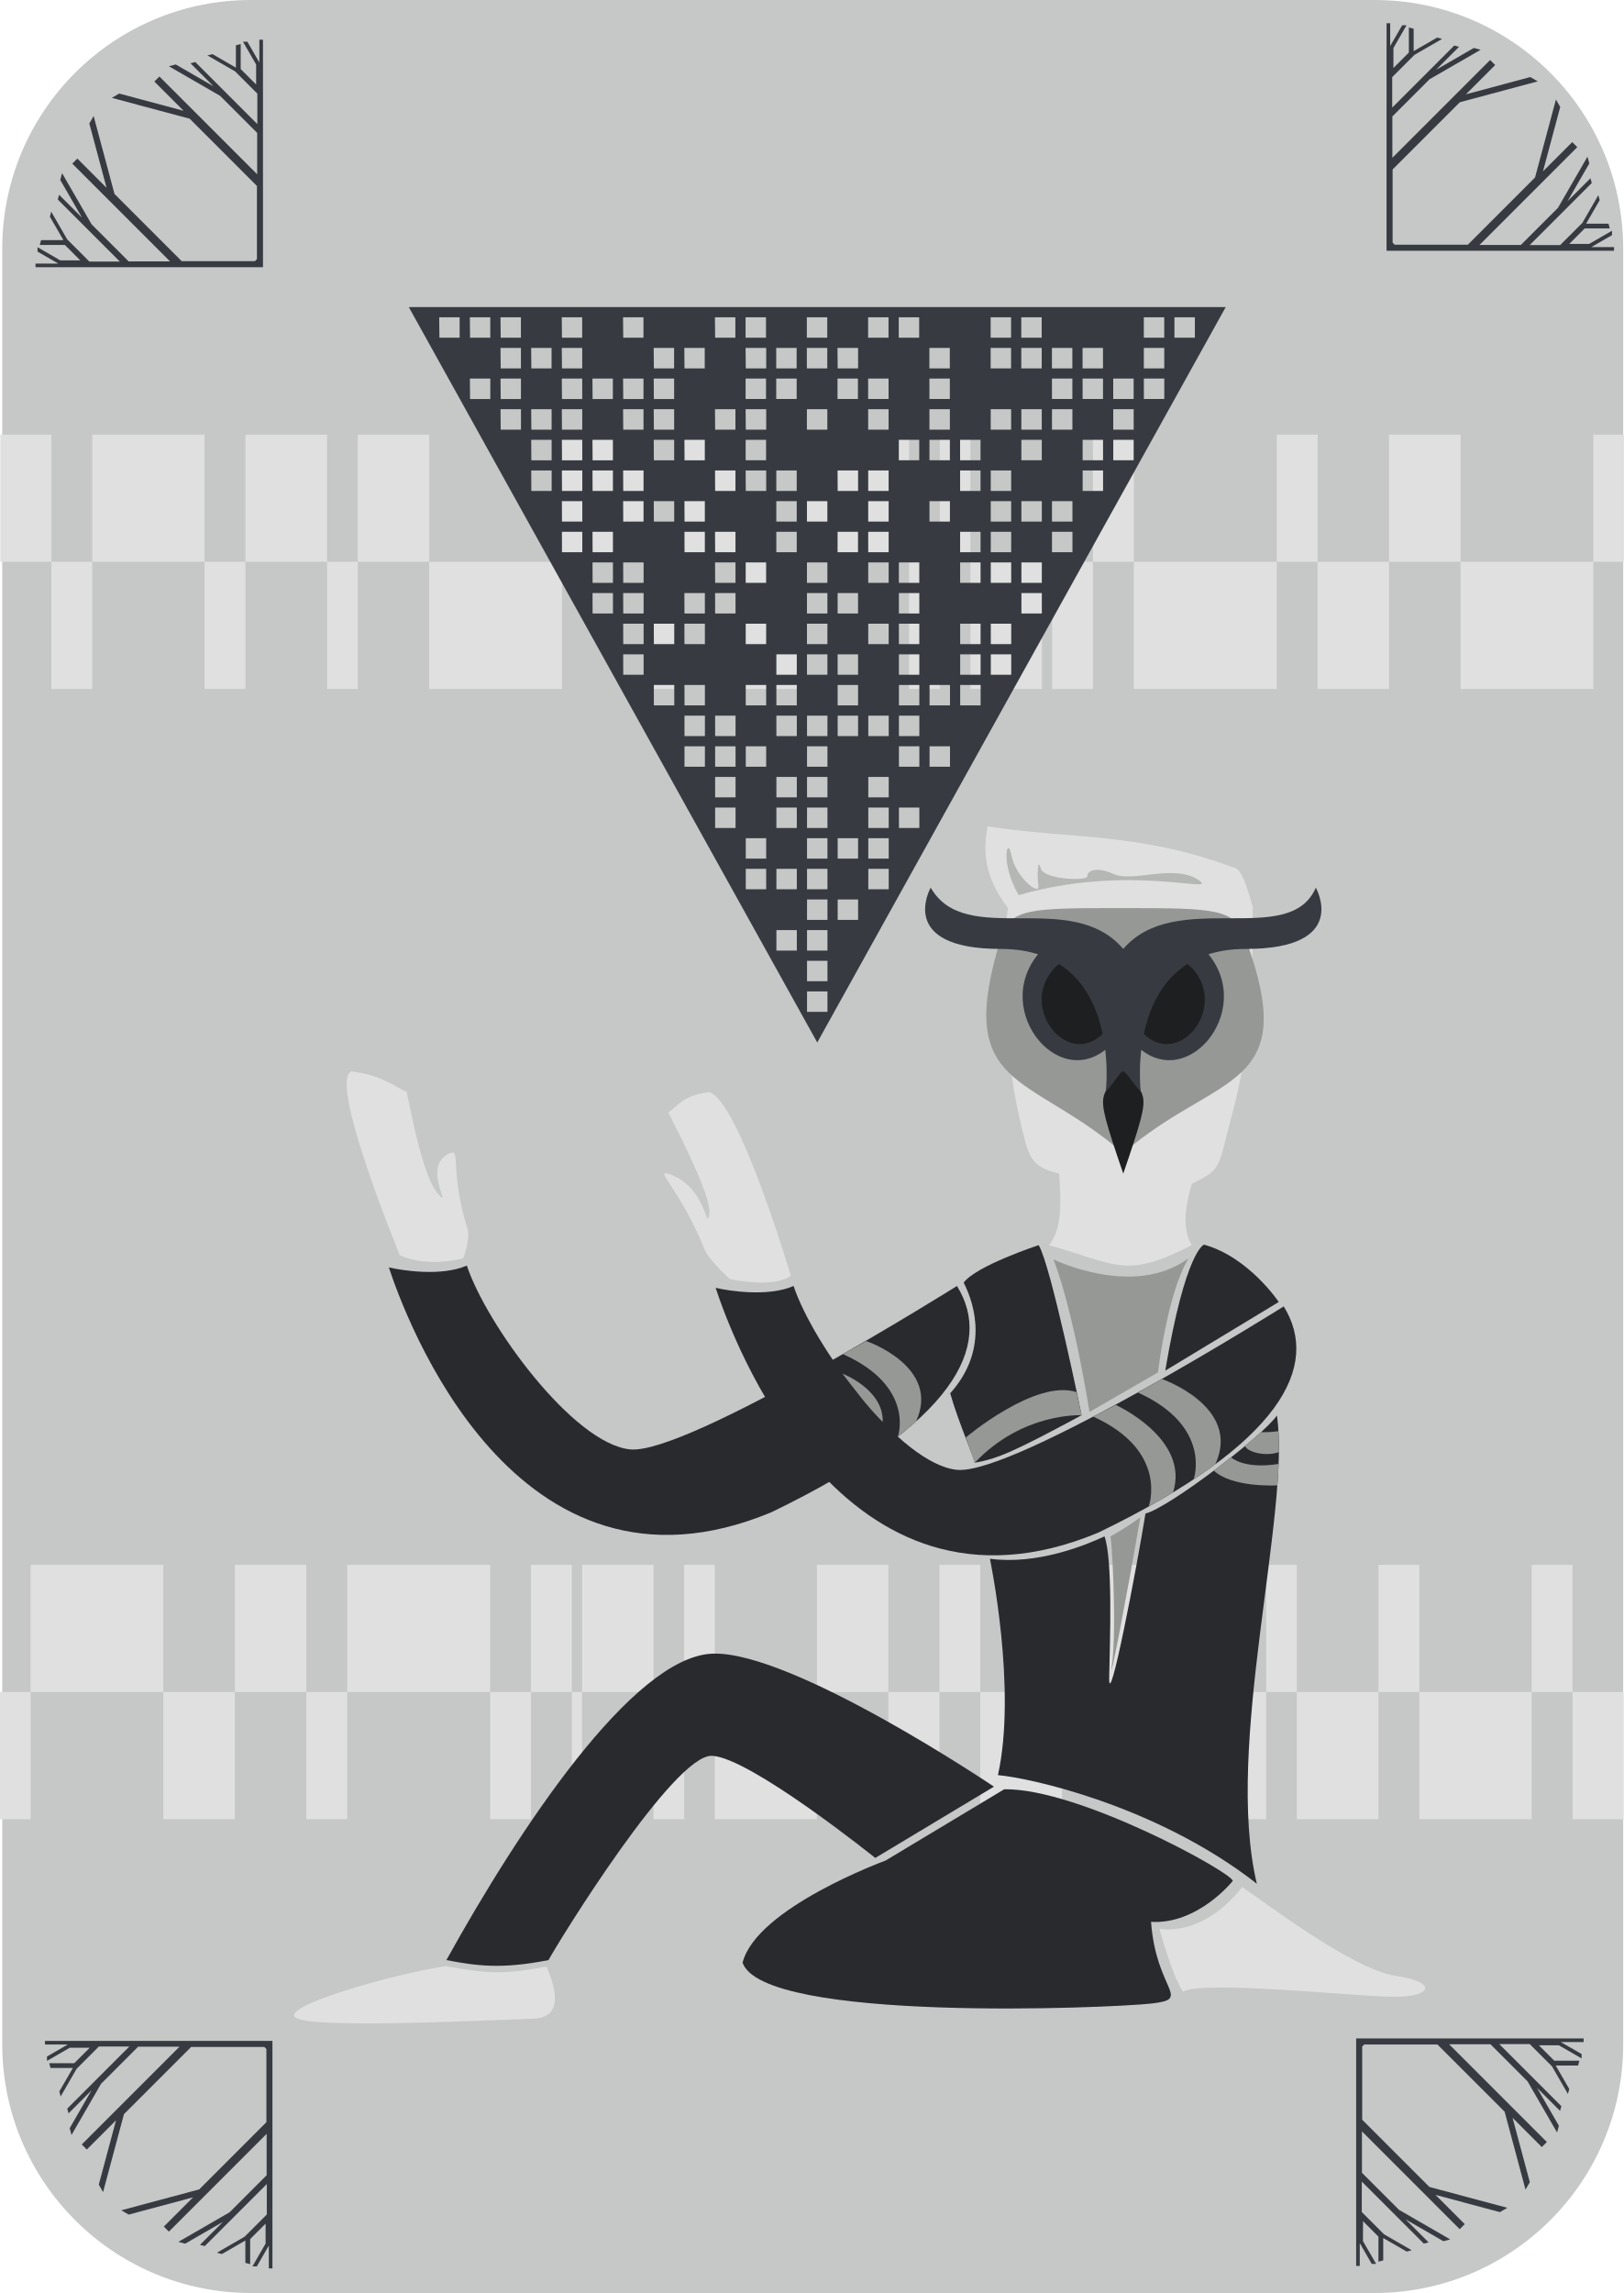
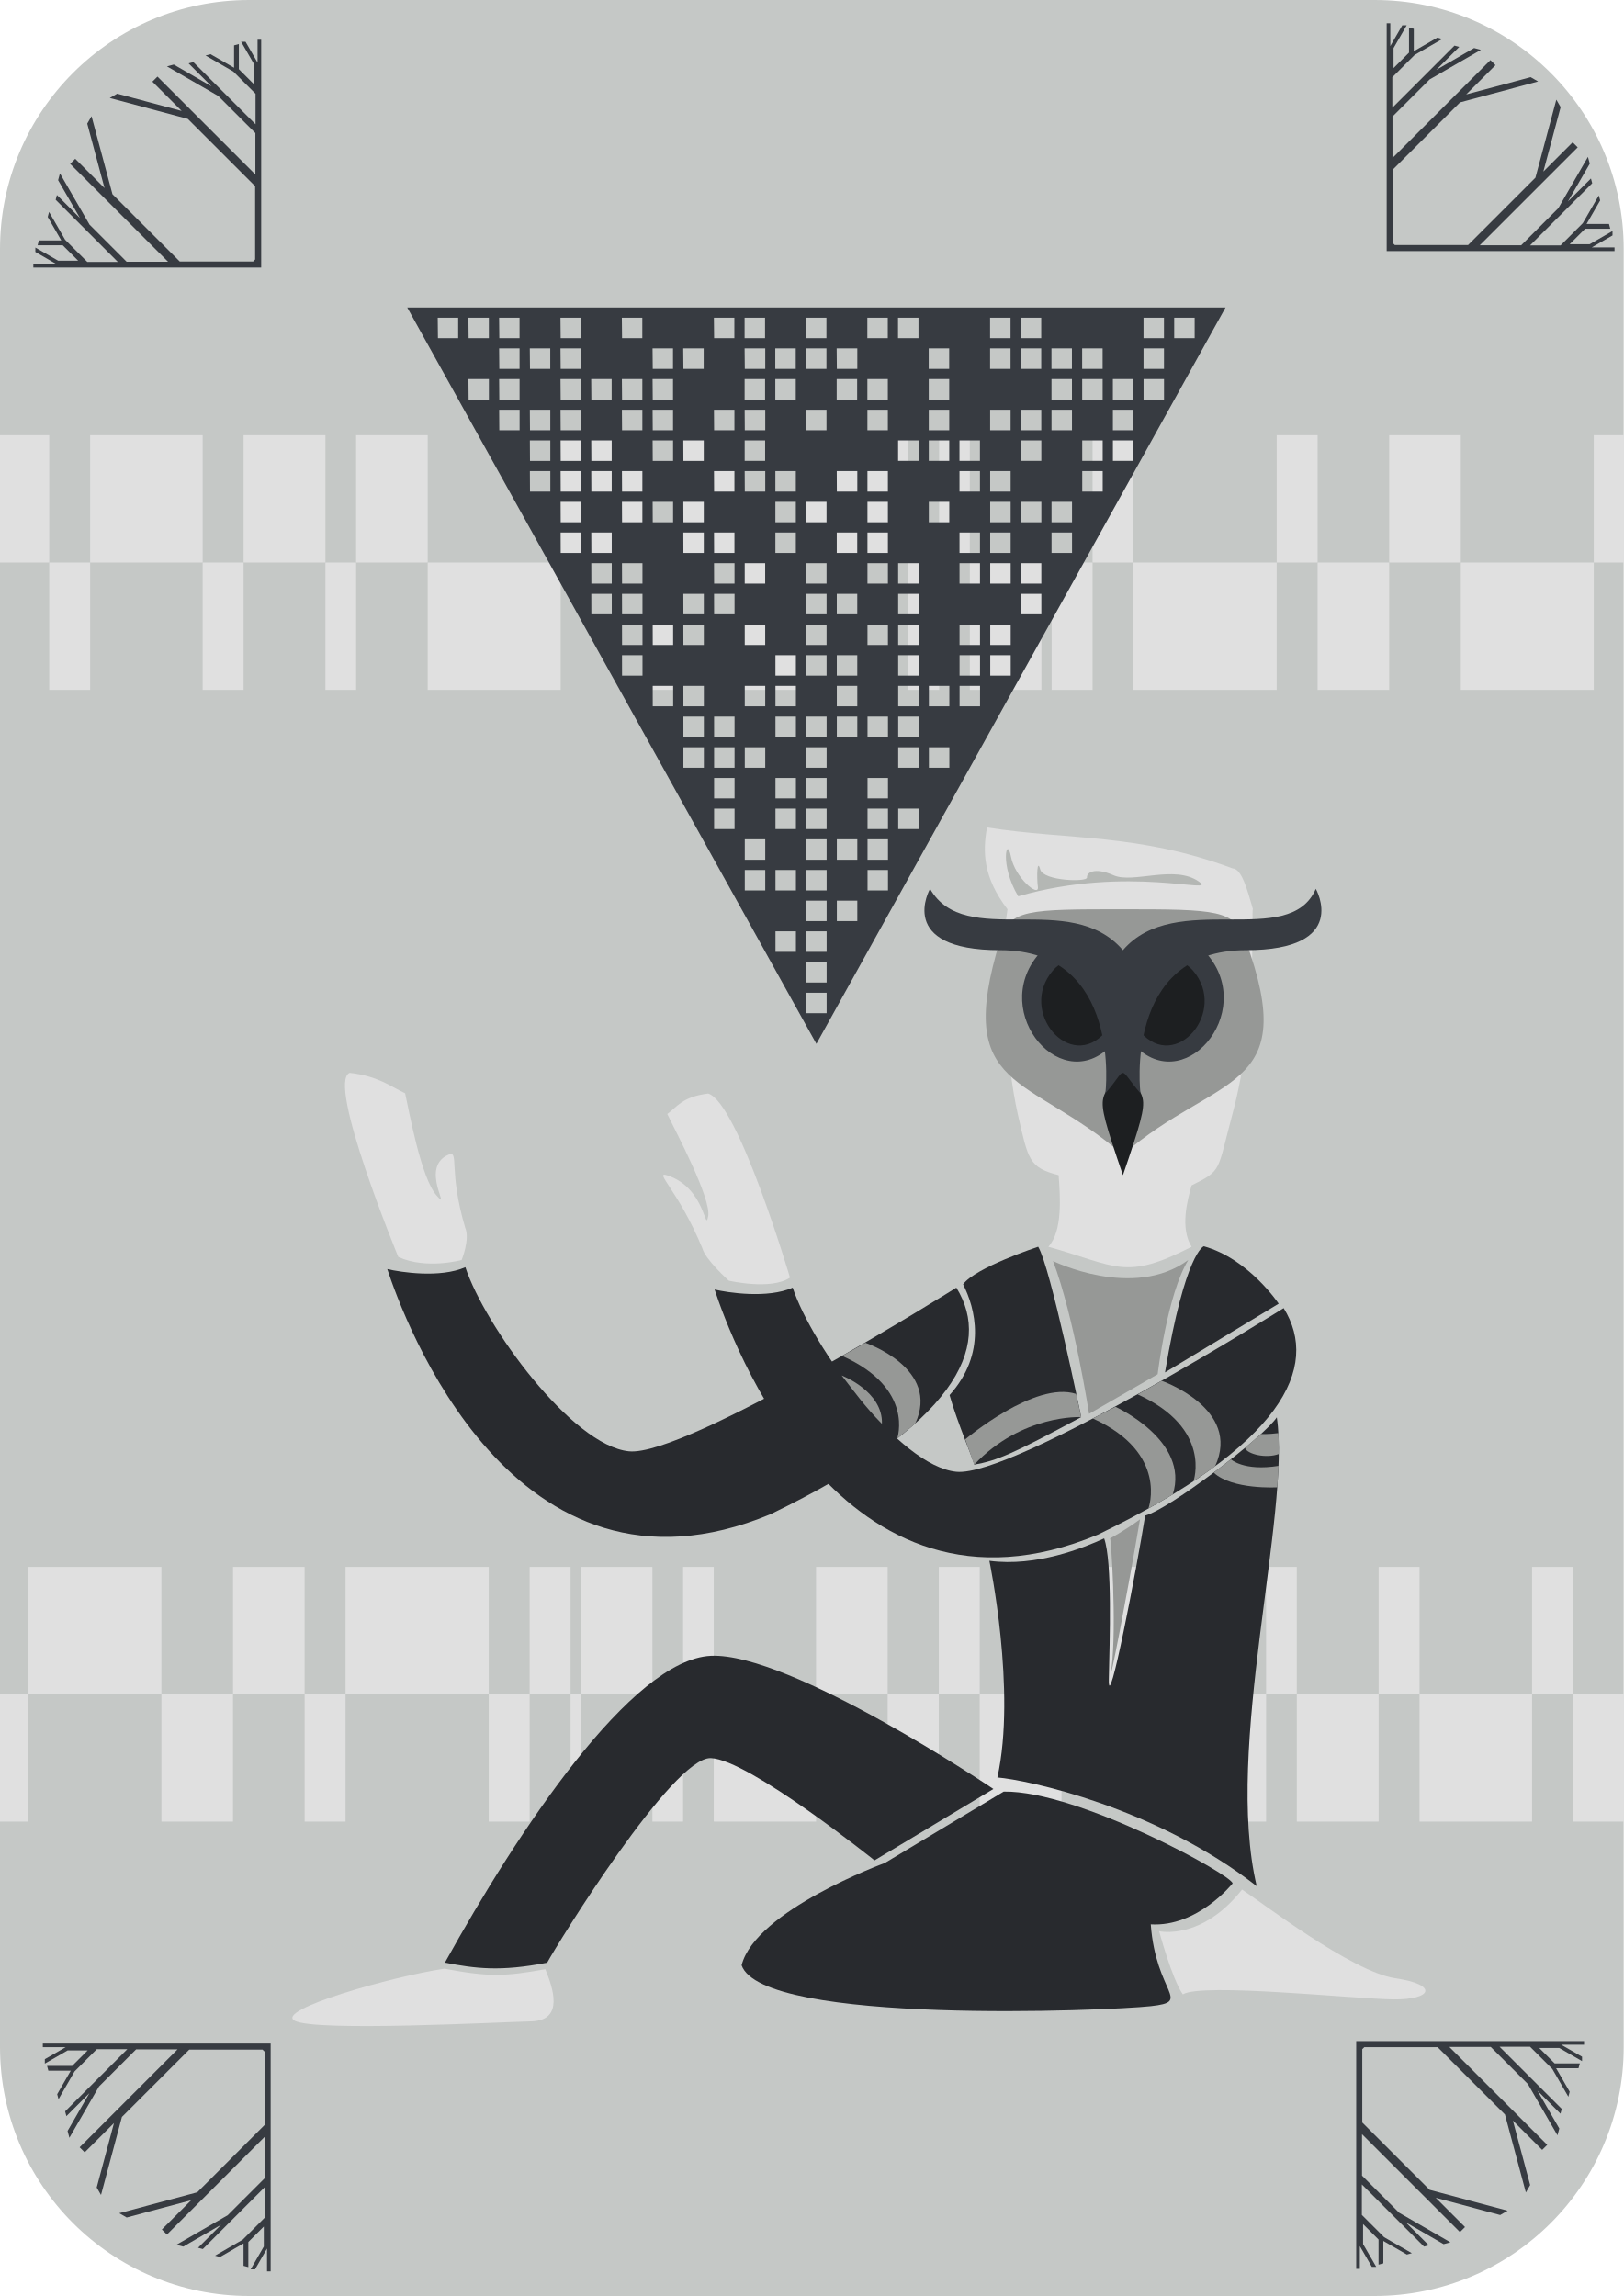
- <svg xmlns="http://www.w3.org/2000/svg" id="svg8" version="1.1" viewBox="0 0 210.388 297" height="297mm" width="210.388mm">
+ <svg xmlns="http://www.w3.org/2000/svg" id="svg8" version="1.1" viewBox="0 0 210 297" height="297mm" width="210mm">
  <defs id="defs2">
    </defs>
-   <g id="layer1" transform="translate(0.04425786,0.08981206)">
+   <g id="layer1" transform="translate(-0.2458619,0.08981206)">
    <rect style="fill:#c5c8c6;fill-opacity:1;fill-rule:evenodd;stroke:none;stroke-width:0.265" id="rect5123" width="210" height="297" x="0.246" y="-0.09" ry="32.219" />
    <g id="g16238-9" style="fill:#e0e0e0" transform="rotate(180,103.2896,138.6461)">
      <rect style="opacity:1;fill:#e0e0e0;fill-opacity:1;fill-rule:evenodd;stroke:none;stroke-width:0.125;stroke-opacity:1" id="rect15940-2" width="17.198" height="16.473" x="0.204" y="188.142" />
      <rect style="fill:#e0e0e0;fill-opacity:1;fill-rule:evenodd;stroke:none;stroke-width:0.092;stroke-opacity:1" id="rect15940-3-81" width="9.26" height="16.473" x="17.402" y="204.616" />
      <rect style="fill:#e0e0e0;fill-opacity:1;fill-rule:evenodd;stroke:none;stroke-width:0.092;stroke-opacity:1" id="rect15940-3-4-8" width="9.26" height="16.473" x="26.663" y="188.142" />
      <rect style="fill:#e0e0e0;fill-opacity:1;fill-rule:evenodd;stroke:none;stroke-width:0.07;stroke-opacity:1" id="rect15940-3-8-6" width="5.292" height="16.473" x="35.923" y="204.616" />
      <rect style="fill:#e0e0e0;fill-opacity:1;fill-rule:evenodd;stroke:none;stroke-width:0.13;stroke-opacity:1" id="rect15940-3-47-5" width="18.521" height="16.473" x="41.215" y="188.142" />
      <rect style="fill:#e0e0e0;fill-opacity:1;fill-rule:evenodd;stroke:none;stroke-width:0.07;stroke-opacity:1" id="rect15940-3-9-5" width="5.292" height="16.473" x="59.735" y="204.616" />
      <rect style="fill:#e0e0e0;fill-opacity:1;fill-rule:evenodd;stroke:none;stroke-width:0.07;stroke-opacity:1" id="rect15940-3-95-5" width="5.292" height="16.473" x="65.027" y="188.142" />
      <rect style="fill:#e0e0e0;fill-opacity:1;fill-rule:evenodd;stroke:none;stroke-width:0.035;stroke-opacity:1" id="rect15940-3-6-0" width="1.323" height="16.473" x="70.319" y="204.616" />
      <rect style="fill:#e0e0e0;fill-opacity:1;fill-rule:evenodd;stroke:none;stroke-width:0.092;stroke-opacity:1" id="rect15940-3-2-0" width="9.26" height="16.473" x="71.642" y="188.142" />
      <rect style="fill:#e0e0e0;fill-opacity:1;fill-rule:evenodd;stroke:none;stroke-width:0.06;stroke-opacity:1" id="rect15940-3-5-2" width="3.969" height="16.473" x="80.902" y="204.616" />
      <rect style="fill:#e0e0e0;fill-opacity:1;fill-rule:evenodd;stroke:none;stroke-width:0.06;stroke-opacity:1" id="rect15940-3-955-9" width="3.969" height="16.473" x="84.871" y="188.142" />
      <rect style="fill:#e0e0e0;fill-opacity:1;fill-rule:evenodd;stroke:none;stroke-width:0.11;stroke-opacity:1" id="rect15940-3-479-1" width="13.229" height="16.473" x="88.84" y="204.616" />
      <rect style="fill:#e0e0e0;fill-opacity:1;fill-rule:evenodd;stroke:none;stroke-width:0.092;stroke-opacity:1" id="rect15940-3-50-7" width="9.26" height="16.473" x="102.069" y="188.142" />
      <rect style="fill:#e0e0e0;fill-opacity:1;fill-rule:evenodd;stroke:none;stroke-width:0.078;stroke-opacity:1" id="rect15940-3-0-0" width="6.615" height="16.473" x="111.329" y="204.616" />
      <rect style="fill:#e0e0e0;fill-opacity:1;fill-rule:evenodd;stroke:none;stroke-width:0.07;stroke-opacity:1" id="rect15940-3-3-1" width="5.292" height="16.473" x="117.944" y="188.142" />
      <rect style="fill:#e0e0e0;fill-opacity:1;fill-rule:evenodd;stroke:none;stroke-width:0.098;stroke-opacity:1" id="rect15940-3-3-9-21" width="10.583" height="16.473" x="123.235" y="204.616" />
      <rect style="fill:#e0e0e0;fill-opacity:1;fill-rule:evenodd;stroke:none;stroke-width:0.125;stroke-opacity:1" id="rect15940-3-3-9-5-8" width="17.198" height="16.473" x="133.819" y="188.142" />
      <rect style="fill:#e0e0e0;fill-opacity:1;fill-rule:evenodd;stroke:none;stroke-width:0.092;stroke-opacity:1" id="rect15940-3-3-9-8-0" width="9.26" height="16.473" x="151.017" y="204.616" />
      <rect style="fill:#e0e0e0;fill-opacity:1;fill-rule:evenodd;stroke:none;stroke-width:0.06;stroke-opacity:1" id="rect15940-3-3-9-2-5" width="3.969" height="16.473" x="160.277" y="188.142" />
      <rect style="fill:#e0e0e0;fill-opacity:1;fill-rule:evenodd;stroke:none;stroke-width:0.098;stroke-opacity:1" id="rect15940-3-3-9-9-8" width="10.583" height="16.473" x="164.246" y="204.616" />
      <rect style="fill:#e0e0e0;fill-opacity:1;fill-rule:evenodd;stroke:none;stroke-width:0.07;stroke-opacity:1" id="rect15940-3-3-9-6-9" width="5.292" height="16.473" x="174.829" y="188.142" />
      <rect style="fill:#e0e0e0;fill-opacity:1;fill-rule:evenodd;stroke:none;stroke-width:0.115;stroke-opacity:1" id="rect15940-3-3-9-62-1" width="14.552" height="16.473" x="180.121" y="204.616" />
      <rect style="fill:#e0e0e0;fill-opacity:1;fill-rule:evenodd;stroke:none;stroke-width:0.07;stroke-opacity:1" id="rect15940-3-3-9-90-2" width="5.292" height="16.473" x="194.673" y="188.142" />
      <rect style="fill:#e0e0e0;fill-opacity:1;fill-rule:evenodd;stroke:none;stroke-width:0.078;stroke-opacity:1" id="rect15940-3-3-9-55-0" width="6.615" height="16.473" x="199.965" y="204.616" />
      <rect style="fill:#e0e0e0;fill-opacity:1;fill-rule:evenodd;stroke:none;stroke-width:0.06;stroke-opacity:1" id="rect15940-8-4" width="3.969" height="16.473" x="-3.765" y="204.616" />
    </g>
    <path id="rect12772-94-2" style="fill:#373b41;fill-opacity:1;fill-rule:evenodd;stroke:none;stroke-width:0.132" d="m 104.51,128.323 h 2.646 v 2.646 h -2.646 z m 0,-3.969 h 2.646 V 127 h -2.646 z m 0,-3.969 h 2.646 v 2.646 h -2.646 z m -3.969,0 h 2.646 v 2.646 h -2.646 z m 7.938,-3.969 h 2.646 v 2.646 h -2.646 z m -3.969,0 h 2.646 v 2.646 h -2.646 z m 7.938,-3.969 h 2.646 v 2.646 h -2.646 z m -7.938,0 h 2.646 v 2.646 h -2.646 z m -3.969,0 h 2.646 v 2.646 h -2.646 z m -3.969,0 h 2.646 v 2.646 h -2.646 z m 15.875,-3.969 h 2.646 v 2.646 h -2.646 z m -3.969,0 h 2.646 v 2.646 h -2.646 z m -3.969,0 h 2.646 v 2.646 h -2.646 z m -7.937,0 h 2.646 v 2.646 h -2.646 z m 19.844,-3.969 h 2.646 v 2.646 h -2.646 z m -3.969,0 h 2.646 v 2.646 h -2.646 z m -7.938,0 h 2.646 v 2.646 h -2.646 z m -3.969,0 h 2.646 v 2.646 h -2.646 z m -7.937,0 h 2.646 v 2.646 H 92.604 Z m 19.844,-3.969 h 2.646 v 2.646 h -2.646 z m -7.938,0 h 2.646 v 2.646 h -2.646 z m -3.969,0 h 2.646 v 2.646 h -2.646 z m -7.937,0 h 2.646 v 2.646 H 92.604 Z m 27.781,-3.969 h 2.646 v 2.646 h -2.646 z m -3.969,0 h 2.646 v 2.646 h -2.646 z m -11.906,0 h 2.646 v 2.646 h -2.646 z m -7.937,0 h 2.646 v 2.646 h -2.646 z m -3.969,0 h 2.646 v 2.646 H 92.604 Z m -3.969,0 h 2.646 v 2.646 H 88.635 Z m 27.781,-3.969 h 2.646 v 2.646 h -2.646 z m -3.969,0 h 2.646 v 2.646 h -2.646 z m -3.969,0 h 2.646 v 2.646 h -2.646 z m -3.969,0 h 2.646 v 2.646 h -2.646 z m -3.969,0 h 2.646 v 2.646 h -2.646 z m -7.937,0 h 2.646 v 2.646 H 92.604 Z m -3.969,0 h 2.646 v 2.646 H 88.635 Z m 35.719,-3.969 h 2.646 v 2.646 h -2.646 z m -3.969,0 h 2.646 v 2.646 h -2.646 z m -3.969,0 h 2.646 v 2.646 h -2.646 z m -7.938,0 h 2.646 v 2.646 h -2.646 z m -7.938,0 h 2.646 v 2.646 h -2.646 z m -3.969,0 h 2.646 v 2.646 h -2.646 z m -7.937,0 h 2.646 v 2.646 H 88.635 Z m -3.969,0 h 2.646 v 2.646 H 84.667 Z m 43.656,-3.969 h 2.646 v 2.646 h -2.646 z m -3.969,0 h 2.646 v 2.646 h -2.646 z m -7.938,0 h 2.646 v 2.646 h -2.646 z m -7.938,0 h 2.646 v 2.646 h -2.646 z m -3.969,0 h 2.646 v 2.646 h -2.646 z m -3.969,0 h 2.646 v 2.646 h -2.646 z m -19.844,0 h 2.646 v 2.646 H 80.698 Z m 47.625,-3.969 h 2.646 v 2.646 h -2.646 z m -3.969,0 h 2.646 v 2.646 h -2.646 z m -7.938,0 h 2.646 v 2.646 h -2.646 z m -3.969,0 h 2.646 v 2.646 h -2.646 z m -7.938,0 h 2.646 v 2.646 h -2.646 z m -7.937,0 h 2.646 v 2.646 h -2.646 z m -7.937,0 h 2.646 v 2.646 H 88.635 Z m -3.969,0 h 2.646 v 2.646 H 84.667 Z m -3.969,0 h 2.646 v 2.646 H 80.698 Z m 51.594,-3.969 h 2.646 v 2.646 h -2.646 z m -15.875,0 h 2.646 v 2.646 h -2.646 z m -7.938,0 h 2.646 v 2.646 h -2.646 z m -3.969,0 h 2.646 v 2.646 h -2.646 z m -11.906,0 h 2.646 v 2.646 H 92.604 Z m -3.969,0 h 2.646 v 2.646 H 88.635 Z m -7.938,0 h 2.646 v 2.646 H 80.698 Z m -3.969,0 h 2.646 v 2.646 H 76.729 Z m 55.562,-3.969 h 2.646 v 2.646 h -2.646 z m -3.969,0 h 2.646 v 2.646 h -2.646 z m -3.969,0 h 2.646 v 2.646 h -2.646 z m -7.938,0 h 2.646 v 2.646 h -2.646 z m -3.969,0 h 2.646 v 2.646 h -2.646 z m -7.938,0 h 2.646 v 2.646 h -2.646 z m -7.937,0 h 2.646 v 2.646 h -2.646 z m -3.969,0 h 2.646 v 2.646 H 92.604 Z m -11.906,0 h 2.646 v 2.646 H 80.698 Z m -3.969,0 h 2.646 v 2.646 H 76.729 Z m 59.531,-3.969 h 2.646 v 2.646 h -2.646 z m -7.938,0 h 2.646 v 2.646 h -2.646 z m -3.969,0 h 2.646 v 2.646 h -2.646 z m -11.906,0 h 2.646 v 2.646 h -2.646 z m -3.969,0 h 2.646 v 2.646 h -2.646 z m -7.938,0 h 2.646 v 2.646 h -2.646 z m -7.937,0 h 2.646 v 2.646 H 92.604 Z m -3.969,0 h 2.646 v 2.646 H 88.635 Z m -11.906,0 h 2.646 v 2.646 H 76.729 Z m -3.969,0 h 2.646 v 2.646 H 72.76 Z m 63.5,-3.969 h 2.646 v 2.646 h -2.646 z m -3.969,0 h 2.646 v 2.646 h -2.646 z m -3.969,0 h 2.646 v 2.646 h -2.646 z m -7.937,0 h 2.646 v 2.646 h -2.646 z m -7.938,0 h 2.646 v 2.646 h -2.646 z m -7.938,0 h 2.646 v 2.646 h -2.646 z m -3.969,0 h 2.646 v 2.646 h -2.646 z m -11.906,0 h 2.646 v 2.646 H 88.635 Z m -3.969,0 h 2.646 v 2.646 H 84.667 Z m -3.969,0 h 2.646 v 2.646 H 80.698 Z m -7.938,0 h 2.646 v 2.646 H 72.76 Z m 67.469,-3.969 h 2.646 V 63.5 h -2.646 z m -11.906,0 h 2.646 V 63.5 h -2.646 z m -3.969,0 h 2.646 V 63.5 h -2.646 z m -11.906,0 h 2.646 V 63.5 h -2.646 z m -3.969,0 H 111.125 V 63.5 h -2.646 z m -7.938,0 h 2.646 V 63.5 h -2.646 z m -3.969,0 H 99.219 V 63.5 h -2.646 z m -3.969,0 h 2.646 V 63.5 H 92.604 Z m -11.906,0 h 2.646 V 63.5 H 80.698 Z m -3.969,0 h 2.646 V 63.5 H 76.729 Z m -3.969,0 h 2.646 V 63.5 H 72.76 Z m -3.969,0 h 2.646 V 63.5 H 68.792 Z m 75.406,-3.969 h 2.646 v 2.646 h -2.646 z m -3.969,0 h 2.646 v 2.646 h -2.646 z m -7.938,0 h 2.646 v 2.646 h -2.646 z m -7.937,0 h 2.646 v 2.646 h -2.646 z m -3.969,0 h 2.646 v 2.646 h -2.646 z m -3.969,0 h 2.646 v 2.646 h -2.646 z m -19.844,0 h 2.646 v 2.646 h -2.646 z m -7.937,0 h 2.646 V 59.531 H 88.635 Z m -3.969,0 h 2.646 V 59.531 H 84.667 Z m -7.938,0 h 2.646 V 59.531 H 76.729 Z m -3.969,0 h 2.646 V 59.531 H 72.76 Z m -3.969,0 h 2.646 V 59.531 H 68.792 Z m 75.406,-3.969 h 2.646 V 55.562 h -2.646 z m -7.938,0 h 2.646 V 55.562 h -2.646 z m -3.969,0 h 2.646 V 55.562 h -2.646 z m -3.969,0 h 2.646 V 55.562 h -2.646 z m -7.937,0 h 2.646 V 55.562 h -2.646 z m -7.938,0 h 2.646 V 55.562 h -2.646 z m -7.938,0 h 2.646 V 55.562 h -2.646 z m -7.937,0 H 99.219 V 55.562 h -2.646 z m -3.969,0 h 2.646 V 55.562 H 92.604 Z m -7.938,0 h 2.646 V 55.562 H 84.667 Z m -3.969,0 h 2.646 V 55.562 H 80.698 Z m -7.938,0 h 2.646 V 55.562 H 72.76 Z m -3.969,0 h 2.646 V 55.562 H 68.792 Z m -3.969,0 h 2.646 V 55.562 H 64.823 Z m 83.344,-3.969 h 2.646 v 2.646 h -2.646 z m -3.969,0 h 2.646 v 2.646 h -2.646 z m -3.969,0 h 2.646 v 2.646 h -2.646 z m -3.969,0 h 2.646 v 2.646 h -2.646 z m -15.875,0 h 2.646 v 2.646 h -2.646 z m -7.938,0 h 2.646 v 2.646 h -2.646 z m -3.969,0 h 2.646 v 2.646 h -2.646 z m -7.938,0 h 2.646 v 2.646 h -2.646 z m -3.969,0 h 2.646 v 2.646 h -2.646 z m -11.906,0 h 2.646 V 51.594 H 84.667 Z m -3.969,0 h 2.646 V 51.594 H 80.698 Z m -3.969,0 h 2.646 V 51.594 H 76.729 Z m -3.969,0 h 2.646 V 51.594 H 72.76 Z m -7.938,0 h 2.646 V 51.594 H 64.823 Z m -3.969,0 h 2.646 V 51.594 H 60.854 Z m 87.312,-3.969 h 2.646 V 47.625 h -2.646 z m -7.938,0 h 2.646 V 47.625 h -2.646 z m -3.969,0 h 2.646 V 47.625 h -2.646 z m -3.969,0 h 2.646 V 47.625 h -2.646 z m -3.969,0 h 2.646 V 47.625 h -2.646 z m -7.937,0 h 2.646 V 47.625 h -2.646 z m -11.906,0 H 111.125 V 47.625 h -2.646 z m -3.969,0 h 2.646 V 47.625 h -2.646 z m -3.969,0 h 2.646 V 47.625 h -2.646 z m -3.969,0 H 99.219 V 47.625 h -2.646 z m -7.937,0 h 2.646 V 47.625 H 88.635 Z m -3.969,0 h 2.646 V 47.625 H 84.667 Z m -11.906,0 h 2.646 V 47.625 H 72.76 Z m -3.969,0 h 2.646 V 47.625 H 68.792 Z m -3.969,0 h 2.646 V 47.625 H 64.823 Z m 87.312,-3.969 h 2.646 v 2.646 h -2.646 z m -3.969,0 h 2.646 v 2.646 h -2.646 z m -15.875,0 h 2.646 v 2.646 h -2.646 z m -3.969,0 h 2.646 v 2.646 h -2.646 z m -11.906,0 h 2.646 v 2.646 h -2.646 z m -3.969,0 h 2.646 v 2.646 h -2.646 z m -7.938,0 h 2.646 v 2.646 h -2.646 z m -7.937,0 h 2.646 v 2.646 h -2.646 z m -3.969,0 h 2.646 V 43.656 H 92.604 Z m -11.906,0 h 2.646 V 43.656 H 80.698 Z m -7.938,0 h 2.646 V 43.656 H 72.76 Z m -7.938,0 h 2.646 V 43.656 H 64.823 Z m -3.969,0 h 2.646 V 43.656 H 60.854 Z m -3.969,0 h 2.646 V 43.656 H 56.885 Z M 52.917,39.687 H 158.75 L 105.833,134.938 Z" />
    <g id="g16238" style="fill:#e0e0e0" transform="translate(3.720306,14.45285)">
      <rect style="opacity:1;fill:#e0e0e0;fill-opacity:1;fill-rule:evenodd;stroke:none;stroke-width:0.125;stroke-opacity:1" id="rect15940" width="17.198" height="16.473" x="0.204" y="188.142" />
      <rect style="fill:#e0e0e0;fill-opacity:1;fill-rule:evenodd;stroke:none;stroke-width:0.092;stroke-opacity:1" id="rect15940-3" width="9.26" height="16.473" x="17.402" y="204.616" />
      <rect style="fill:#e0e0e0;fill-opacity:1;fill-rule:evenodd;stroke:none;stroke-width:0.092;stroke-opacity:1" id="rect15940-3-4" width="9.26" height="16.473" x="26.663" y="188.142" />
      <rect style="fill:#e0e0e0;fill-opacity:1;fill-rule:evenodd;stroke:none;stroke-width:0.07;stroke-opacity:1" id="rect15940-3-8" width="5.292" height="16.473" x="35.923" y="204.616" />
      <rect style="fill:#e0e0e0;fill-opacity:1;fill-rule:evenodd;stroke:none;stroke-width:0.13;stroke-opacity:1" id="rect15940-3-47" width="18.521" height="16.473" x="41.215" y="188.142" />
      <rect style="fill:#e0e0e0;fill-opacity:1;fill-rule:evenodd;stroke:none;stroke-width:0.07;stroke-opacity:1" id="rect15940-3-9" width="5.292" height="16.473" x="59.735" y="204.616" />
      <rect style="fill:#e0e0e0;fill-opacity:1;fill-rule:evenodd;stroke:none;stroke-width:0.07;stroke-opacity:1" id="rect15940-3-95" width="5.292" height="16.473" x="65.027" y="188.142" />
      <rect style="fill:#e0e0e0;fill-opacity:1;fill-rule:evenodd;stroke:none;stroke-width:0.035;stroke-opacity:1" id="rect15940-3-6" width="1.323" height="16.473" x="70.319" y="204.616" />
      <rect style="fill:#e0e0e0;fill-opacity:1;fill-rule:evenodd;stroke:none;stroke-width:0.092;stroke-opacity:1" id="rect15940-3-2" width="9.26" height="16.473" x="71.642" y="188.142" />
      <rect style="fill:#e0e0e0;fill-opacity:1;fill-rule:evenodd;stroke:none;stroke-width:0.06;stroke-opacity:1" id="rect15940-3-5" width="3.969" height="16.473" x="80.902" y="204.616" />
      <rect style="fill:#e0e0e0;fill-opacity:1;fill-rule:evenodd;stroke:none;stroke-width:0.06;stroke-opacity:1" id="rect15940-3-955" width="3.969" height="16.473" x="84.871" y="188.142" />
      <rect style="fill:#e0e0e0;fill-opacity:1;fill-rule:evenodd;stroke:none;stroke-width:0.11;stroke-opacity:1" id="rect15940-3-479" width="13.229" height="16.473" x="88.84" y="204.616" />
      <rect style="fill:#e0e0e0;fill-opacity:1;fill-rule:evenodd;stroke:none;stroke-width:0.092;stroke-opacity:1" id="rect15940-3-50" width="9.26" height="16.473" x="102.069" y="188.142" />
      <rect style="fill:#e0e0e0;fill-opacity:1;fill-rule:evenodd;stroke:none;stroke-width:0.078;stroke-opacity:1" id="rect15940-3-0" width="6.615" height="16.473" x="111.329" y="204.616" />
      <rect style="fill:#e0e0e0;fill-opacity:1;fill-rule:evenodd;stroke:none;stroke-width:0.07;stroke-opacity:1" id="rect15940-3-3" width="5.292" height="16.473" x="117.944" y="188.142" />
      <rect style="fill:#e0e0e0;fill-opacity:1;fill-rule:evenodd;stroke:none;stroke-width:0.098;stroke-opacity:1" id="rect15940-3-3-9" width="10.583" height="16.473" x="123.235" y="204.616" />
      <rect style="fill:#e0e0e0;fill-opacity:1;fill-rule:evenodd;stroke:none;stroke-width:0.125;stroke-opacity:1" id="rect15940-3-3-9-5" width="17.198" height="16.473" x="133.819" y="188.142" />
      <rect style="fill:#e0e0e0;fill-opacity:1;fill-rule:evenodd;stroke:none;stroke-width:0.092;stroke-opacity:1" id="rect15940-3-3-9-8" width="9.26" height="16.473" x="151.017" y="204.616" />
      <rect style="fill:#e0e0e0;fill-opacity:1;fill-rule:evenodd;stroke:none;stroke-width:0.06;stroke-opacity:1" id="rect15940-3-3-9-2" width="3.969" height="16.473" x="160.277" y="188.142" />
      <rect style="fill:#e0e0e0;fill-opacity:1;fill-rule:evenodd;stroke:none;stroke-width:0.098;stroke-opacity:1" id="rect15940-3-3-9-9" width="10.583" height="16.473" x="164.246" y="204.616" />
      <rect style="fill:#e0e0e0;fill-opacity:1;fill-rule:evenodd;stroke:none;stroke-width:0.07;stroke-opacity:1" id="rect15940-3-3-9-6" width="5.292" height="16.473" x="174.829" y="188.142" />
      <rect style="fill:#e0e0e0;fill-opacity:1;fill-rule:evenodd;stroke:none;stroke-width:0.115;stroke-opacity:1" id="rect15940-3-3-9-62" width="14.552" height="16.473" x="180.121" y="204.616" />
      <rect style="fill:#e0e0e0;fill-opacity:1;fill-rule:evenodd;stroke:none;stroke-width:0.07;stroke-opacity:1" id="rect15940-3-3-9-90" width="5.292" height="16.473" x="194.673" y="188.142" />
      <rect style="fill:#e0e0e0;fill-opacity:1;fill-rule:evenodd;stroke:none;stroke-width:0.078;stroke-opacity:1" id="rect15940-3-3-9-55" width="6.615" height="16.473" x="199.965" y="204.616" />
      <rect style="fill:#e0e0e0;fill-opacity:1;fill-rule:evenodd;stroke:none;stroke-width:0.06;stroke-opacity:1" id="rect15940-8" width="3.969" height="16.473" x="-3.765" y="204.616" />
    </g>
    <g id="g15214" transform="translate(3.764563,-6.178176)">
      <path style="fill:#e0e0e0;fill-opacity:1;stroke:none;stroke-width:0.265px;stroke-linecap:butt;stroke-linejoin:miter;stroke-opacity:1" d="m 132.075,167.363 c 1.869,-2.07 1.521,-6.505 1.323,-9.26 -3.846,-1 -3.926,-1.942 -5.292,-7.938 -1.458,-6.401 -2.453,-19.611 -1.323,-26.458 -3.151,-4.115 -3.229,-7.435 -2.646,-10.583 10.517,1.653 19.49,0.727 31.75,5.292 1.212,0.049 1.908,2.779 2.646,5.292 -0.273,-0.531 0.699,14.056 -2.646,26.458 -2.02,7.49 -1.284,7.264 -5.292,9.26 -0.56,1.954 -1.505,5.519 0,7.938 -8.627,4.424 -9.592,2.517 -18.521,0 z" id="path15114" />
      <g id="g15086" transform="matrix(0.8571428,0,0,1,32.85671,-29.75125)">
        <path style="fill:#969896;fill-opacity:1;stroke:none;stroke-width:0.274px;stroke-linecap:butt;stroke-linejoin:miter;stroke-opacity:1" d="m 126.98,153.458 c 14.231,1e-5 16.829,0.085 18.501,3.969 8.539,19.844 -4.269,17.198 -18.501,27.781 -14.231,-10.583 -25.617,-7.938 -18.501,-27.781 1.423,-3.969 4.269,-3.969 18.501,-3.969 z" id="path15031" />
        <path style="fill:#1d1f21;fill-opacity:1;stroke:none;stroke-width:0.265px;stroke-linecap:butt;stroke-linejoin:miter;stroke-opacity:1" d="m 127,171.979 c -2.646,7.938 -5.292,2.646 0,15.875 5.292,-13.229 2.646,-7.938 0,-15.875 z" id="path15000" />
        <path style="fill:#373b41;fill-opacity:1;stroke:none;stroke-width:0.304px;stroke-linecap:butt;stroke-linejoin:miter;stroke-opacity:1" d="m 114.289,159.268 c -7.592,7.592 3.796,18.981 11.388,11.388 4.295,-4.295 -4.946,-17.83 -11.388,-11.388 z" id="path15000-4-0" />
        <path style="fill:#373b41;fill-opacity:1;stroke:none;stroke-width:0.304px;stroke-linecap:butt;stroke-linejoin:miter;stroke-opacity:1" d="m 139.711,159.268 c 7.592,7.592 -3.796,18.981 -11.388,11.388 -4.295,-4.295 4.946,-17.83 11.388,-11.388 z" id="path15000-4-4-4" />
        <path style="fill:#1d1f21;fill-opacity:1;stroke:none;stroke-width:0.212px;stroke-linecap:butt;stroke-linejoin:miter;stroke-opacity:1" d="m 116.417,161.396 c -5.292,5.292 2.646,13.229 7.938,7.938 2.993,-2.993 -3.447,-12.428 -7.938,-7.938 z" id="path15000-4" />
        <path style="fill:#1d1f21;fill-opacity:1;stroke:none;stroke-width:0.212px;stroke-linecap:butt;stroke-linejoin:miter;stroke-opacity:1" d="m 137.583,161.396 c 5.292,5.292 -2.646,13.229 -7.938,7.938 -2.993,-2.993 3.447,-12.428 7.938,-7.938 z" id="path15000-4-4" />
        <path style="fill:#373b41;fill-opacity:1;stroke:none;stroke-width:0.265px;stroke-linecap:butt;stroke-linejoin:miter;stroke-opacity:1" d="m 124.354,177.271 c 3.488,-3.457 1.722,-3.598 5.292,0 0,0 -2.657,-18.521 15.875,-18.521 15.875,0 10.583,-7.938 10.583,-7.938 -3.969,7.938 -21.167,0 -29.104,7.938 -7.938,-7.938 -23.812,0 -29.104,-7.938 0,0 -5.292,7.938 10.583,7.938 18.532,0 15.875,18.521 15.875,18.521 z" id="path15033" />
      </g>
      <path style="opacity:1;fill:#b4b7b4;fill-opacity:1;stroke:none;stroke-width:0.265px;stroke-linecap:butt;stroke-linejoin:miter;stroke-opacity:1" d="m 128.171,122.028 c -2.464,-4.114 -1.459,-7.918 -0.946,-5.16 0.513,2.758 3.662,5.361 3.49,3.959 -0.171,-1.402 -0.091,-3.763 0.305,-2.266 0.396,1.497 6.104,1.652 6.045,1.038 -0.059,-0.614 0.935,-1.393 3.453,-0.287 2.518,1.106 7.86,-1.407 11.017,0.81 2.614,1.836 -9.023,-2.23 -23.364,1.907 z" id="path15118" />
      <path style="fill:#282a2e;fill-opacity:1;stroke:none;stroke-width:0.265px;stroke-linecap:butt;stroke-linejoin:miter;stroke-opacity:1" d="m 162.503,175.301 c 0,0 -34.924,21.906 -42.333,21.167 -7.409,-0.739 -18.656,-16.227 -21.167,-23.813 -3.281,1.443 -8.384,0.645 -10.1,0.24 2.041,6.204 16.26,45.576 49.558,31.713 23.871,-11.533 28.791,-21.637 24.042,-29.307 z" id="path15123" />
      <path style="fill:#e0e0e0;fill-opacity:1;stroke:none;stroke-width:0.265px;stroke-linecap:butt;stroke-linejoin:miter;stroke-opacity:1" d="m 98.655,171.355 c 0,0 -6.707,-22.661 -10.583,-23.812 -3.408,0.425 -4.053,1.784 -5.292,2.646 1.139,2.348 5.714,10.952 5.292,13.229 -0.422,2.277 -0.294,-3.665 -5.292,-5.292 -1.833,-0.597 1.499,2.037 4.54,9.438 0.402,1.49 3.42,4.186 3.42,4.186 0,0 5.457,1.273 7.915,-0.394 z" id="path15125" />
      <g id="g15176" style="fill:#282a2e" transform="translate(9.044202,-15.19917)">
        <path style="fill:#282a2e;fill-opacity:1;stroke:none;stroke-width:0.265px;stroke-linecap:butt;stroke-linejoin:miter;stroke-opacity:1" d="m 121.708,182.562 c 0,0 -8.141,2.685 -9.711,4.861 1.56,3.062 3.126,8.901 -1.748,14.328 0.985,3.545 3.268,8.791 3.18,8.998 2.982,-0.531 4.968,-1.381 13.844,-6.154 0,0 -3.981,-19.461 -5.565,-22.034 z" id="path15127" />
        <path style="fill:#282a2e;fill-opacity:1;stroke:none;stroke-width:0.265px;stroke-linecap:butt;stroke-linejoin:miter;stroke-opacity:1" d="m 143.131,182.499 c 0,0 -2.396,0.741 -5.019,16.318 l 14.701,-8.89 c 0,0 -3.87,-5.816 -9.682,-7.428 z" id="path15129" />
        <path style="fill:#282a2e;fill-opacity:1;stroke:none;stroke-width:0.265px;stroke-linecap:butt;stroke-linejoin:miter;stroke-opacity:1" d="m 115.395,223.185 c 0,0 3.532,16.822 1.036,28.027 3.862,0.315 20.435,3.832 33.543,14.061 -4.252,-17.811 4.457,-48.177 2.598,-60.646 -1.717,2.566 -13.889,11.879 -17.026,12.706 -1.066,6.706 -4.808,26.219 -4.699,21.177 0.11,-5.042 0.464,-15.182 -0.606,-18.223 -2.642,1.216 -8.755,3.703 -14.846,2.899 z" id="path15131" />
      </g>
      <path style="fill:#282a2e;fill-opacity:1;stroke:none;stroke-width:0.265px;stroke-linecap:butt;stroke-linejoin:miter;stroke-opacity:1" d="m 120.169,172.655 c 0,0 -34.924,21.906 -42.333,21.167 -7.409,-0.739 -18.656,-16.227 -21.167,-23.813 -3.281,1.443 -8.384,0.645 -10.1,0.24 2.041,6.204 16.26,45.576 49.558,31.713 C 119.998,190.429 124.918,180.325 120.169,172.655 Z" id="path15123-5" />
      <path style="fill:#e0e0e0;fill-opacity:1;stroke:none;stroke-width:0.265px;stroke-linecap:butt;stroke-linejoin:miter;stroke-opacity:1" d="m 47.994,168.678 c 0,0 -9.341,-22.661 -6.28,-23.812 3.709,0.425 5.317,1.784 7.165,2.646 0.524,2.348 2.043,10.952 4.077,13.229 2.034,2.277 -2.302,-3.665 1.544,-5.292 1.411,-0.597 -0.057,2.037 2.144,9.438 0.653,1.49 -0.456,4.186 -0.456,4.186 0,0 -4.556,1.273 -8.194,-0.394 z" id="path15125-4" />
      <path style="fill:#282a2e;fill-opacity:1;stroke:none;stroke-width:0.265px;stroke-linecap:butt;stroke-linejoin:miter;stroke-opacity:1" d="m 124.962,237.503 c 0,0 -26.275,-17.707 -36.543,-17.223 -10.269,0.484 -24.924,22.6 -34.396,39.687 3.976,0.767 7.182,1.19 13.229,0 1.353,-2.49 16.239,-26.647 21.167,-26.458 4.928,0.189 21.167,13.229 21.167,13.229 z" id="path15178" />
      <path style="fill:#282a2e;fill-opacity:1;stroke:none;stroke-width:0.265px;stroke-linecap:butt;stroke-linejoin:miter;stroke-opacity:1" d="m 126.293,237.841 -15.376,9.236 c 0,0 -16.737,6.126 -18.521,13.229 2.702,7.776 47.497,5.894 52.917,5.292 5.419,-0.603 0.674,-1.547 0,-10.583 6.077,0.363 10.583,-5.292 10.583,-5.292 0.109,-0.998 -19.986,-12.047 -29.603,-11.881 z" id="path15180" />
      <path style="fill:#969896;fill-opacity:1;stroke:none;stroke-width:0.265px;stroke-linecap:butt;stroke-linejoin:miter;stroke-opacity:1" d="m 132.676,169.209 c 0,0 10.368,5.1 17.492,-0.135 -2.729,4.45 -3.96,14.777 -3.96,14.777 l -8.873,5.123 c 0,0 -1.935,-12.583 -4.66,-19.765 z" id="path15182" />
      <path style="fill:#969896;fill-opacity:1;stroke:none;stroke-width:0.195px;stroke-linecap:butt;stroke-linejoin:miter;stroke-opacity:1" d="m 140.034,205.098 c 0.118,-0.74 0.907,11.489 0.202,16.757 -0.453,3.39 2.086,-9.803 3.685,-19.233 -2.031,1.502 -3.887,2.476 -3.887,2.476 z" id="path15184" />
      <path style="fill:#e0e0e0;fill-opacity:1;stroke:none;stroke-width:0.265px;stroke-linecap:butt;stroke-linejoin:miter;stroke-opacity:1" d="m 146.4,255.902 c 0,0 5.462,1.268 10.719,-5.387 2.309,1.477 14.174,10.645 19.813,11.471 5.639,0.827 4.8,2.79 -0.234,2.735 -5.035,-0.055 -24.791,-2.175 -27.236,-0.65 -1.417,-2.021 -3.062,-8.17 -3.062,-8.17 z" id="path15186" />
      <path style="fill:#e0e0e0;fill-opacity:1;stroke:none;stroke-width:0.356px;stroke-linecap:butt;stroke-linejoin:miter;stroke-opacity:1" d="m 67.011,260.818 c 0.938,2.314 2.526,6.643 -1.838,6.748 -4.364,0.104 -27.727,1.346 -30.54,-0.063 -2.813,-1.409 12.715,-5.781 19.327,-6.755 5.766,1.094 7.85,1.002 13.051,0.07 z" id="path15188" />
      <path style="fill:#969896;fill-opacity:1;stroke:none;stroke-width:0.32px;stroke-linecap:butt;stroke-linejoin:miter;stroke-opacity:1" d="m 108.408,179.785 c 0,0 9.792,3.322 6.427,10.487 l -2.319,1.904 c 0,0 2.307,-6.482 -7.12,-10.695 z" id="path1149" />
      <path style="fill:#969896;fill-opacity:1;stroke:none;stroke-width:0.331px;stroke-linecap:butt;stroke-linejoin:miter;stroke-opacity:1" d="m 146.714,184.698 c 0,0 10.373,3.604 6.92,11.058 -1.005,0.732 -1.924,1.365 -2.799,1.946 0,0 2.461,-6.856 -7.211,-11.24 z" id="path1149-7" />
      <path style="fill:#969896;fill-opacity:1;stroke:none;stroke-width:0.337px;stroke-linecap:butt;stroke-linejoin:miter;stroke-opacity:1" d="m 140.745,188.063 c 0,0 9.644,4.375 7.414,11.346 -1.271,0.752 -2.185,1.265 -3.15,1.812 0,0 2.669,-7.179 -7.191,-11.647 z" id="path1149-7-5" />
      <path style="fill:#969896;fill-opacity:1;stroke:none;stroke-width:0.265px;stroke-linecap:butt;stroke-linejoin:miter;stroke-opacity:1" d="m 105.342,184.016 c 0,0 5.354,2.033 5.204,6.254 -2.217,-2.242 -3.611,-4.215 -5.204,-6.254 z" id="path1191" />
      <path style="fill:#969896;fill-opacity:1;stroke:none;stroke-width:0.265px;stroke-linecap:butt;stroke-linejoin:miter;stroke-opacity:1" d="m 121.317,192.276 c 0,0 9.006,-7.617 14.347,-5.875 l 0.654,2.996 c 0,0 -7.636,-0.418 -13.844,6.154 0.002,-0.017 -1.157,-3.275 -1.157,-3.275 z" id="path1193" />
      <path style="fill:#969896;fill-opacity:1;stroke:none;stroke-width:0.265px;stroke-linecap:butt;stroke-linejoin:miter;stroke-opacity:1" d="m 155.679,194.854 c 0,0 1.646,1.574 6.159,0.848 0.02,-0.109 -0.135,2.651 -0.161,2.778 0,0 -5.831,0.342 -8.227,-1.908 0.65,-0.472 2.249,-1.74 2.229,-1.718 z" id="path1195" />
      <path style="fill:#969896;fill-opacity:1;stroke:none;stroke-width:0.265px;stroke-linecap:butt;stroke-linejoin:miter;stroke-opacity:1" d="m 157.495,193.38 2.071,-1.798 c 0,0 0.868,0.064 2.255,-0.118 0.047,0.717 0.056,2.704 0.056,2.704 -1.616,0.607 -4.059,0.05 -4.382,-0.788 z" id="path1197" />
    </g>
    <path id="path15868-8" style="fill:#373b41;fill-opacity:1;stroke:none;stroke-width:0.25px;stroke-linecap:butt;stroke-linejoin:miter;stroke-opacity:1" d="m 180.374,31.339 v -9.479 l 8.708,-8.708 10.093,-2.704 -0.965,-0.557 -8.336,2.234 3.788,-3.788 -0.654,-0.654 -12.666,12.666 v -5.359 l 4.802,-4.802 6.632,-3.829 -0.88,-0.236 -4.893,2.825 2.976,-2.976 -0.617,-0.165 -8.04,8.04 V 9.899 l 2.878,-2.878 3.586,-2.07 -0.646,-0.173 -3.041,1.756 V 3.635 l -0.621,-0.166 V 6.717 l -2,2 V 6.129 l 1.703,-2.95 h -0.568 l -1.553,2.69 V 2.918 h -0.469 V 32.387 l 0.915,-0.915 -0.915,0.915 h 29.468 v -0.469 h -2.951 l 2.69,-1.553 v -0.568 l -2.95,1.703 h -2.587 l 2,-2 h 3.248 l -0.166,-0.621 h -2.899 l 1.756,-3.041 -0.173,-0.646 -2.07,3.586 -2.878,2.878 h -3.946 l 8.04,-8.04 -0.165,-0.617 -2.976,2.976 2.825,-4.893 -0.236,-0.88 -3.829,6.632 -4.802,4.802 h -5.359 l 12.666,-12.666 -0.654,-0.654 -3.788,3.788 2.234,-8.336 -0.557,-0.965 -2.704,10.093 -8.708,8.708 h -9.479" />
    <path id="path15868-8-3" style="fill:#373b41;fill-opacity:1;stroke:none;stroke-width:0.25px;stroke-linecap:butt;stroke-linejoin:miter;stroke-opacity:1" d="m 33.243,33.475 v -9.479 l -8.708,-8.708 -10.093,-2.704 0.965,-0.557 8.336,2.234 -3.788,-3.788 0.654,-0.654 12.666,12.666 v -5.359 l -4.802,-4.802 -6.632,-3.829 0.88,-0.236 4.893,2.825 -2.976,-2.976 0.617,-0.165 8.04,8.04 v -3.946 l -2.878,-2.878 -3.586,-2.07 0.646,-0.173 3.041,1.756 v -2.899 l 0.621,-0.166 v 3.248 l 2,2 V 8.265 l -1.703,-2.95 h 0.568 l 1.553,2.69 v -2.951 h 0.469 V 34.522 l -0.915,-0.915 0.915,0.915 H 4.558 v -0.469 h 2.951 l -2.69,-1.553 v -0.568 l 2.95,1.703 H 10.356 L 8.357,31.636 h -3.248 l 0.166,-0.621 h 2.899 l -1.756,-3.041 0.173,-0.646 2.07,3.586 2.878,2.878 h 3.946 l -8.04,-8.04 0.165,-0.617 2.976,2.976 -2.825,-4.893 0.236,-0.88 3.829,6.632 4.802,4.802 h 5.359 L 9.321,21.106 l 0.654,-0.654 3.788,3.788 -2.234,-8.336 0.557,-0.965 2.704,10.093 8.708,8.708 h 9.479" />
    <path id="path15868-8-3-0" style="fill:#373b41;fill-opacity:1;stroke:none;stroke-width:0.25px;stroke-linecap:butt;stroke-linejoin:miter;stroke-opacity:1" d="m 34.468,265.306 v 9.479 l -8.708,8.708 -10.093,2.704 0.965,0.557 8.336,-2.234 -3.788,3.788 0.654,0.654 12.666,-12.666 v 5.359 l -4.802,4.802 -6.632,3.829 0.88,0.236 4.893,-2.825 -2.976,2.976 0.617,0.165 8.04,-8.04 v 3.946 l -2.878,2.878 -3.586,2.07 0.646,0.173 3.041,-1.756 v 2.899 l 0.621,0.166 v -3.248 l 2,-2 v 2.587 l -1.703,2.95 h 0.568 l 1.553,-2.69 v 2.951 h 0.469 v -29.468 l -0.915,0.915 0.915,-0.915 h -29.468 v 0.469 h 2.951 l -2.69,1.553 v 0.568 l 2.95,-1.703 h 2.587 l -2,2 h -3.248 l 0.166,0.621 h 2.899 l -1.756,3.041 0.173,0.646 2.07,-3.586 2.878,-2.878 h 3.946 l -8.04,8.04 0.165,0.617 2.976,-2.976 -2.825,4.893 0.236,0.88 3.829,-6.632 4.802,-4.802 h 5.359 l -12.666,12.666 0.654,0.654 3.788,-3.788 -2.234,8.336 0.557,0.965 2.704,-10.093 8.708,-8.708 h 9.479" />
    <path id="path15868-8-3-02" style="fill:#373b41;fill-opacity:1;stroke:none;stroke-width:0.25px;stroke-linecap:butt;stroke-linejoin:miter;stroke-opacity:1" d="m 176.433,264.987 v 9.479 l 8.708,8.708 10.093,2.704 -0.965,0.557 -8.336,-2.234 3.788,3.788 -0.654,0.654 -12.666,-12.666 v 5.359 l 4.802,4.802 6.632,3.829 -0.88,0.236 -4.893,-2.825 2.976,2.976 -0.617,0.165 -8.04,-8.04 v 3.946 l 2.878,2.878 3.586,2.07 -0.646,0.173 -3.041,-1.756 v 2.899 l -0.621,0.166 v -3.248 l -2,-2 v 2.587 l 1.703,2.95 h -0.568 l -1.553,-2.69 v 2.951 h -0.469 v -29.468 l 0.915,0.915 -0.915,-0.915 h 29.468 v 0.469 h -2.951 l 2.69,1.553 v 0.568 l -2.95,-1.703 h -2.587 l 2,2 h 3.248 l -0.166,0.621 h -2.899 l 1.756,3.041 -0.173,0.646 -2.07,-3.586 -2.878,-2.878 h -3.946 l 8.04,8.04 -0.165,0.617 -2.976,-2.976 2.825,4.893 -0.236,0.88 -3.829,-6.632 -4.802,-4.802 h -5.359 l 12.666,12.666 -0.654,0.654 -3.788,-3.788 2.234,8.336 -0.557,0.965 -2.704,-10.093 -8.708,-8.708 h -9.479" />
  </g>
</svg>
